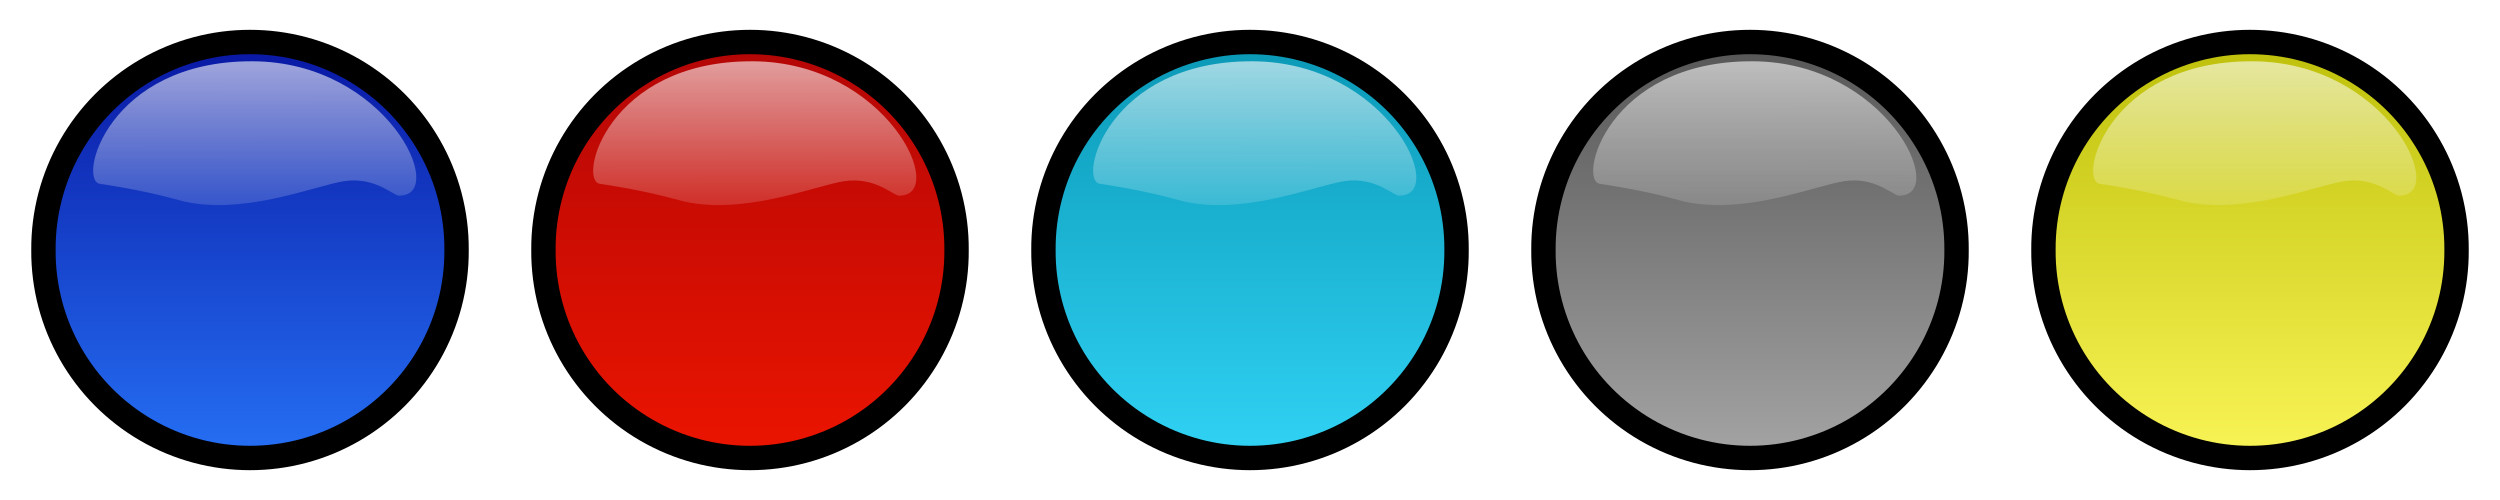
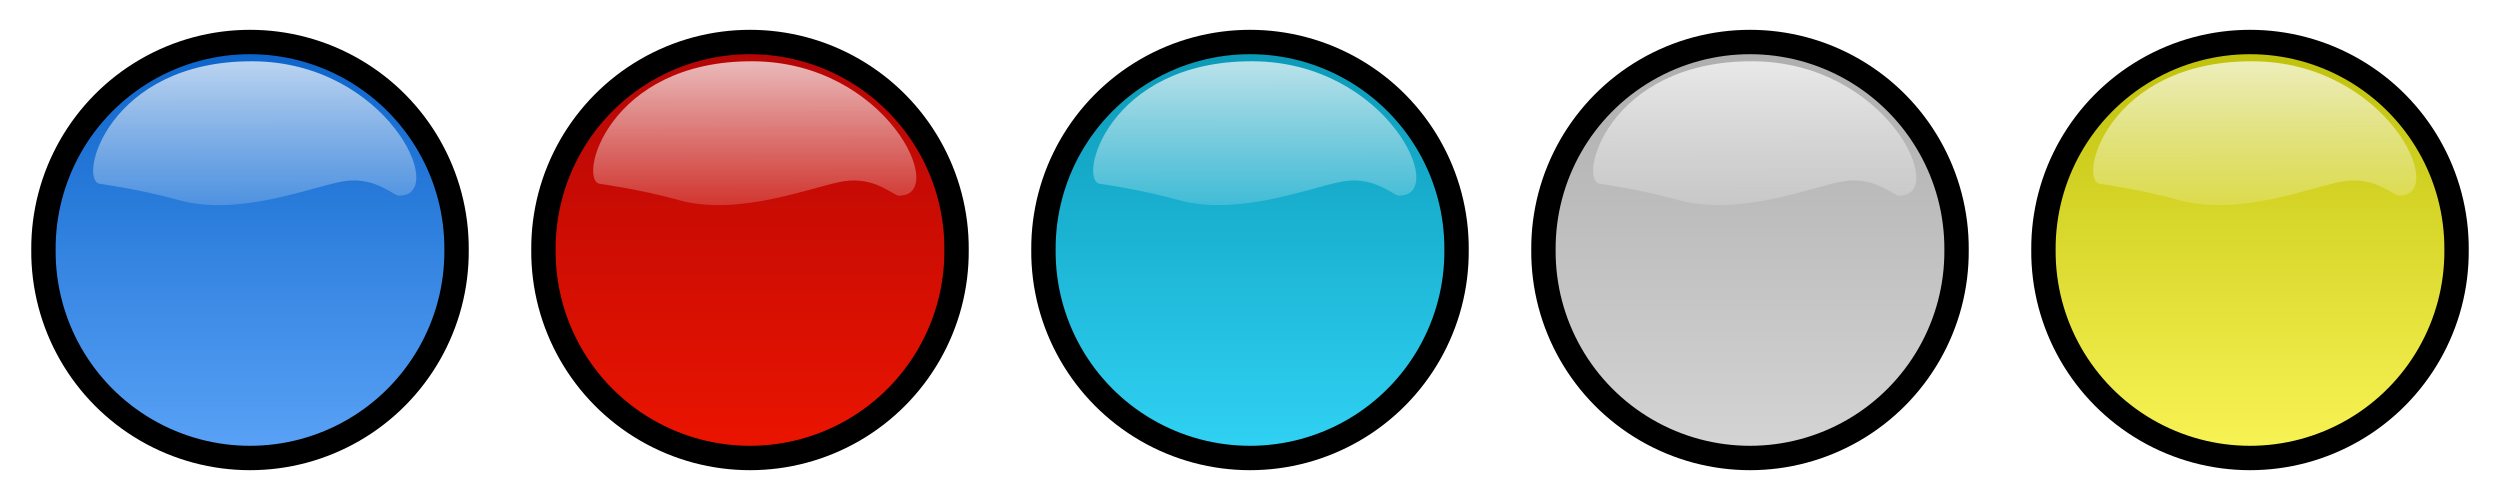
<svg xmlns="http://www.w3.org/2000/svg" xmlns:xlink="http://www.w3.org/1999/xlink" width="80" height="16" id="svg2" version="1.0">
  <defs id="defs4">
    <linearGradient id="linearGradient3872">
      <stop style="stop-color:#f7f253;stop-opacity:1;" offset="0" id="stop3874" />
      <stop style="stop-color:#bec00a;stop-opacity:1;" offset="1" id="stop3876" />
    </linearGradient>
    <linearGradient id="linearGradient3866">
      <stop style="stop-color:#2fd0f2;stop-opacity:1;" offset="0" id="stop3868" />
      <stop style="stop-color:#0a98b6;stop-opacity:1;" offset="1" id="stop3870" />
    </linearGradient>
    <linearGradient id="linearGradient3860">
      <stop style="stop-color:#e91400;stop-opacity:1;" offset="0" id="stop3862" />
      <stop style="stop-color:#b30606;stop-opacity:1;" offset="1" id="stop3864" />
    </linearGradient>
    <linearGradient id="linearGradient3824">
-       <stop style="stop-color:#a1a1a1;stop-opacity:1;" offset="0" id="stop3826" />
-       <stop style="stop-color:#565656;stop-opacity:1;" offset="1" id="stop3828" />
+       <stop style="stop-color:#d3d3d3;stop-opacity:1;" offset="0" id="stop3826" />
+       <stop style="stop-color:#adadad;stop-opacity:1;" offset="1" id="stop3828" />
    </linearGradient>
    <linearGradient id="linearGradient3152">
      <stop style="stop-color:#1ba0df;stop-opacity:1;" offset="0" id="stop3154" />
      <stop style="stop-color:#1373a1;stop-opacity:1;" offset="1" id="stop3156" />
    </linearGradient>
    <linearGradient id="linearGradient1702">
-       <stop id="stop1703" offset="0" style="stop-color: rgb(255, 255, 255); stop-opacity: 0.691;" />
+       <stop id="stop1703" offset="0" style="stop-color:#ffffff;stop-opacity:0.82;" />
      <stop id="stop1704" offset="1" style="stop-color: rgb(255, 255, 255); stop-opacity: 0;" />
    </linearGradient>
    <linearGradient id="linearGradient1697">
-       <stop id="stop1698" offset="0" style="stop-color:#246cf1;stop-opacity:1;" />
-       <stop id="stop1699" offset="1" style="stop-color:#0917a3;stop-opacity:1;" />
+       <stop id="stop1698" offset="0" style="stop-color:#57a0f5;stop-opacity:1;" />
+       <stop id="stop1699" offset="1" style="stop-color:#0b63c9;stop-opacity:1;" />
    </linearGradient>
    <linearGradient xlink:href="#linearGradient1702" id="linearGradient3264" gradientUnits="userSpaceOnUse" gradientTransform="matrix(5.3943894e-2,0,0,2.2340667e-2,-3.604542,-2.311935)" x1="213.828" y1="183.484" x2="214.592" y2="463.473" />
    <linearGradient xlink:href="#linearGradient1697" id="linearGradient3267" gradientUnits="userSpaceOnUse" x1="520.572" y1="506.287" x2="520.572" y2="466.279" />
    <linearGradient xlink:href="#linearGradient3824" id="linearGradient3818" gradientUnits="userSpaceOnUse" x1="520.572" y1="506.287" x2="520.572" y2="466.279" />
    <linearGradient xlink:href="#linearGradient1702" id="linearGradient3822" gradientUnits="userSpaceOnUse" gradientTransform="matrix(5.3943894e-2,0,0,2.2340667e-2,44.39544,-2.311935)" x1="213.828" y1="183.484" x2="214.592" y2="463.473" />
    <linearGradient xlink:href="#linearGradient3860" id="linearGradient3834" gradientUnits="userSpaceOnUse" x1="520.572" y1="506.287" x2="520.572" y2="466.279" />
    <linearGradient xlink:href="#linearGradient1702" id="linearGradient3838" gradientUnits="userSpaceOnUse" gradientTransform="matrix(5.3943894e-2,0,0,2.2340667e-2,12.39545,-2.311961)" x1="213.828" y1="183.484" x2="214.592" y2="463.473" />
    <linearGradient xlink:href="#linearGradient3866" id="linearGradient3844" gradientUnits="userSpaceOnUse" x1="520.572" y1="506.287" x2="520.572" y2="466.279" />
    <linearGradient xlink:href="#linearGradient1702" id="linearGradient3848" gradientUnits="userSpaceOnUse" gradientTransform="matrix(5.3943894e-2,0,0,2.2340667e-2,28.39545,-2.311961)" x1="213.828" y1="183.484" x2="214.592" y2="463.473" />
    <linearGradient xlink:href="#linearGradient3872" id="linearGradient3854" gradientUnits="userSpaceOnUse" x1="520.572" y1="506.287" x2="520.572" y2="466.279" />
    <linearGradient xlink:href="#linearGradient1702" id="linearGradient3858" gradientUnits="userSpaceOnUse" gradientTransform="matrix(5.3943894e-2,0,0,2.2340667e-2,60.39545,-2.311961)" x1="213.828" y1="183.484" x2="214.592" y2="463.473" />
  </defs>
  <g id="layer1">
    <path d="M 544.066,487.062 A 20.784,20.784 0 1 1 502.499,487.062 A 20.784,20.784 0 1 1 544.066,487.062 z" id="path1070" style="fill:url(#linearGradient3267);fill-opacity:1;fill-rule:nonzero;stroke:#000000;stroke-width:2.453;stroke-linecap:round;stroke-linejoin:round;stroke-miterlimit:4;stroke-dasharray:none;stroke-dashoffset:0;stroke-opacity:1" transform="matrix(0.3180319,0,0,0.3180319,-158.4205,-146.9013)" />
    <path d="M 12.802,6.259 C 14.342,6.225 12.371,1.983 8.091,1.961 C 3.42,1.937 2.464,5.813 3.206,5.884 C 3.206,5.884 4.486,6.059 5.704,6.399 C 7.664,6.952 10.062,5.946 11.007,5.799 C 12.06,5.636 12.652,6.334 12.802,6.259 z" id="path1713" style="opacity:0.9;fill:url(#linearGradient3264);fill-opacity:1;fill-rule:evenodd;stroke:none;stroke-width:0.25pt;stroke-linecap:butt;stroke-linejoin:miter;stroke-opacity:1" />
    <path transform="matrix(0.3180319,0,0,0.3180319,-110.4206,-146.9013)" style="fill:url(#linearGradient3818);fill-opacity:1;fill-rule:nonzero;stroke:#000000;stroke-width:2.453;stroke-linecap:round;stroke-linejoin:round;stroke-miterlimit:4;stroke-dasharray:none;stroke-dashoffset:0;stroke-opacity:1" id="path3814" d="M 544.066,487.062 A 20.784,20.784 0 1 1 502.499,487.062 A 20.784,20.784 0 1 1 544.066,487.062 z" />
    <path style="opacity:0.9;fill:url(#linearGradient3822);fill-opacity:1;fill-rule:evenodd;stroke:none;stroke-width:0.25pt;stroke-linecap:butt;stroke-linejoin:miter;stroke-opacity:1" id="path3816" d="M 60.802,6.259 C 62.342,6.225 60.371,1.983 56.091,1.961 C 51.42,1.937 50.464,5.813 51.206,5.884 C 51.206,5.884 52.486,6.059 53.704,6.399 C 55.664,6.952 58.062,5.946 59.007,5.799 C 60.06,5.636 60.652,6.334 60.802,6.259 z" />
    <path transform="matrix(0.3180319,0,0,0.3180319,-142.4206,-146.9013)" style="fill:url(#linearGradient3834);fill-opacity:1;fill-rule:nonzero;stroke:#000000;stroke-width:2.453;stroke-linecap:round;stroke-linejoin:round;stroke-miterlimit:4;stroke-dasharray:none;stroke-dashoffset:0;stroke-opacity:1" id="path3830" d="M 544.066,487.062 A 20.784,20.784 0 1 1 502.499,487.062 A 20.784,20.784 0 1 1 544.066,487.062 z" />
    <path style="opacity:0.9;fill:url(#linearGradient3838);fill-opacity:1;fill-rule:evenodd;stroke:none;stroke-width:0.78;stroke-linecap:butt;stroke-linejoin:miter;stroke-opacity:1;stroke-miterlimit:4;stroke-dasharray:none" id="path3832" d="M 28.802,6.259 C 30.342,6.225 28.371,1.983 24.091,1.961 C 19.42,1.937 18.464,5.813 19.206,5.884 C 19.206,5.884 20.486,6.059 21.704,6.399 C 23.664,6.952 26.062,5.946 27.007,5.799 C 28.06,5.636 28.652,6.334 28.802,6.259 z" />
    <path d="M 544.066,487.062 A 20.784,20.784 0 1 1 502.499,487.062 A 20.784,20.784 0 1 1 544.066,487.062 z" id="path3840" style="fill:url(#linearGradient3844);fill-opacity:1;fill-rule:nonzero;stroke:#000000;stroke-width:2.453;stroke-linecap:round;stroke-linejoin:round;stroke-miterlimit:4;stroke-dasharray:none;stroke-dashoffset:0;stroke-opacity:1" transform="matrix(0.3180319,0,0,0.3180319,-126.4206,-146.9013)" />
    <path d="M 44.802,6.259 C 46.342,6.225 44.371,1.983 40.091,1.961 C 35.42,1.937 34.464,5.813 35.206,5.884 C 35.206,5.884 36.486,6.059 37.704,6.399 C 39.664,6.952 42.062,5.946 43.007,5.799 C 44.06,5.636 44.652,6.334 44.802,6.259 z" id="path3842" style="opacity:0.9;fill:url(#linearGradient3848);fill-opacity:1;fill-rule:evenodd;stroke:none;stroke-width:0.25pt;stroke-linecap:butt;stroke-linejoin:miter;stroke-opacity:1" />
    <path transform="matrix(0.3180319,0,0,0.3180319,-94.42056,-146.9013)" style="fill:url(#linearGradient3854);fill-opacity:1;fill-rule:nonzero;stroke:#000000;stroke-width:2.453;stroke-linecap:round;stroke-linejoin:round;stroke-miterlimit:4;stroke-dasharray:none;stroke-dashoffset:0;stroke-opacity:1" id="path3850" d="M 544.066,487.062 A 20.784,20.784 0 1 1 502.499,487.062 A 20.784,20.784 0 1 1 544.066,487.062 z" />
    <path style="opacity:0.9;fill:url(#linearGradient3858);fill-opacity:1;fill-rule:evenodd;stroke:none;stroke-width:0.25pt;stroke-linecap:butt;stroke-linejoin:miter;stroke-opacity:1" id="path3852" d="M 76.802,6.259 C 78.342,6.225 76.371,1.983 72.091,1.961 C 67.42,1.937 66.464,5.813 67.206,5.884 C 67.206,5.884 68.486,6.059 69.704,6.399 C 71.664,6.952 74.062,5.946 75.007,5.799 C 76.06,5.636 76.652,6.334 76.802,6.259 z" />
    <text xml:space="preserve" style="font-size:14px;font-style:normal;font-variant:normal;font-weight:normal;font-stretch:normal;fill:#000000;fill-opacity:1;stroke:none;stroke-width:1px;stroke-linecap:butt;stroke-linejoin:miter;stroke-opacity:1;font-family:Courier;-inkscape-font-specification:Courier" x="3.731" y="-2.074" id="text3878">
      <tspan id="tspan3880" x="3.731" y="-2.074" style="font-size:4px;font-style:normal;font-variant:normal;font-weight:normal;font-stretch:normal;font-family:Helvetica;-inkscape-font-specification:Helvetica">Chat</tspan>
    </text>
    <text id="text3882" y="-2.074" x="19.397" style="font-size:14px;font-style:normal;font-variant:normal;font-weight:normal;font-stretch:normal;fill:#000000;fill-opacity:1;stroke:none;stroke-width:1px;stroke-linecap:butt;stroke-linejoin:miter;stroke-opacity:1;font-family:Courier;-inkscape-font-specification:Courier" xml:space="preserve">
      <tspan style="font-size:4px;font-style:normal;font-variant:normal;font-weight:normal;font-stretch:normal;font-family:Helvetica;-inkscape-font-specification:Helvetica" y="-2.074" x="19.397" id="tspan3884">Error</tspan>
    </text>
    <text xml:space="preserve" style="font-size:14px;font-style:normal;font-variant:normal;font-weight:normal;font-stretch:normal;fill:#000000;fill-opacity:1;stroke:none;stroke-width:1px;stroke-linecap:butt;stroke-linejoin:miter;stroke-opacity:1;font-family:Courier;-inkscape-font-specification:Courier" x="35.705" y="-2.074" id="text3886">
      <tspan id="tspan3888" x="35.705" y="-2.074" style="font-size:4px;font-style:normal;font-variant:normal;font-weight:normal;font-stretch:normal;font-family:Helvetica;-inkscape-font-specification:Helvetica">Note</tspan>
    </text>
    <text id="text3890" y="-2.074" x="51.15" style="font-size:14px;font-style:normal;font-variant:normal;font-weight:normal;font-stretch:normal;fill:#000000;fill-opacity:1;stroke:none;stroke-width:1px;stroke-linecap:butt;stroke-linejoin:miter;stroke-opacity:1;font-family:Courier;-inkscape-font-specification:Courier" xml:space="preserve">
      <tspan style="font-size:4px;font-style:normal;font-variant:normal;font-weight:normal;font-stretch:normal;font-family:Helvetica;-inkscape-font-specification:Helvetica" y="-2.074" x="51.15" id="tspan3892">None</tspan>
    </text>
    <text xml:space="preserve" style="font-size:14px;font-style:normal;font-variant:normal;font-weight:normal;font-stretch:normal;fill:#000000;fill-opacity:1;stroke:none;stroke-width:1px;stroke-linecap:butt;stroke-linejoin:miter;stroke-opacity:1;font-family:Courier;-inkscape-font-specification:Courier" x="67.314" y="-2.074" id="text3894">
      <tspan id="tspan3896" x="67.314" y="-2.074" style="font-size:4px;font-style:normal;font-variant:normal;font-weight:normal;font-stretch:normal;font-family:Helvetica;-inkscape-font-specification:Helvetica">Warn</tspan>
    </text>
    <text id="text3898" y="-2.074" x="66.824" style="font-size:14px;font-style:normal;font-variant:normal;font-weight:normal;font-stretch:normal;fill:#000000;fill-opacity:1;stroke:none;stroke-width:1px;stroke-linecap:butt;stroke-linejoin:miter;stroke-opacity:1;font-family:Courier;-inkscape-font-specification:Courier" xml:space="preserve">
      <tspan style="font-size:4px;font-style:normal;font-variant:normal;font-weight:normal;font-stretch:normal;font-family:Helvetica;-inkscape-font-specification:Helvetica" y="-2.074" x="66.824" id="tspan3900" />
    </text>
    <text xml:space="preserve" style="font-size:4px;font-style:normal;font-variant:normal;font-weight:normal;font-stretch:normal;fill:#000000;fill-opacity:1;stroke:none;stroke-width:1px;stroke-linecap:butt;stroke-linejoin:miter;stroke-opacity:1;font-family:Helvetica;-inkscape-font-specification:Helvetica" x="0.844" y="22.115" id="text4583" transform="scale(1.000001,0.9999988)">
      <tspan x="0.844" y="22.115" id="tspan4595">Originally from the public domain image at </tspan>
      <tspan x="0.844" y="27.115" id="tspan4599">http://openclipart.org/Xiph/files/Anonymous/13273</tspan>
    </text>
  </g>
</svg>
